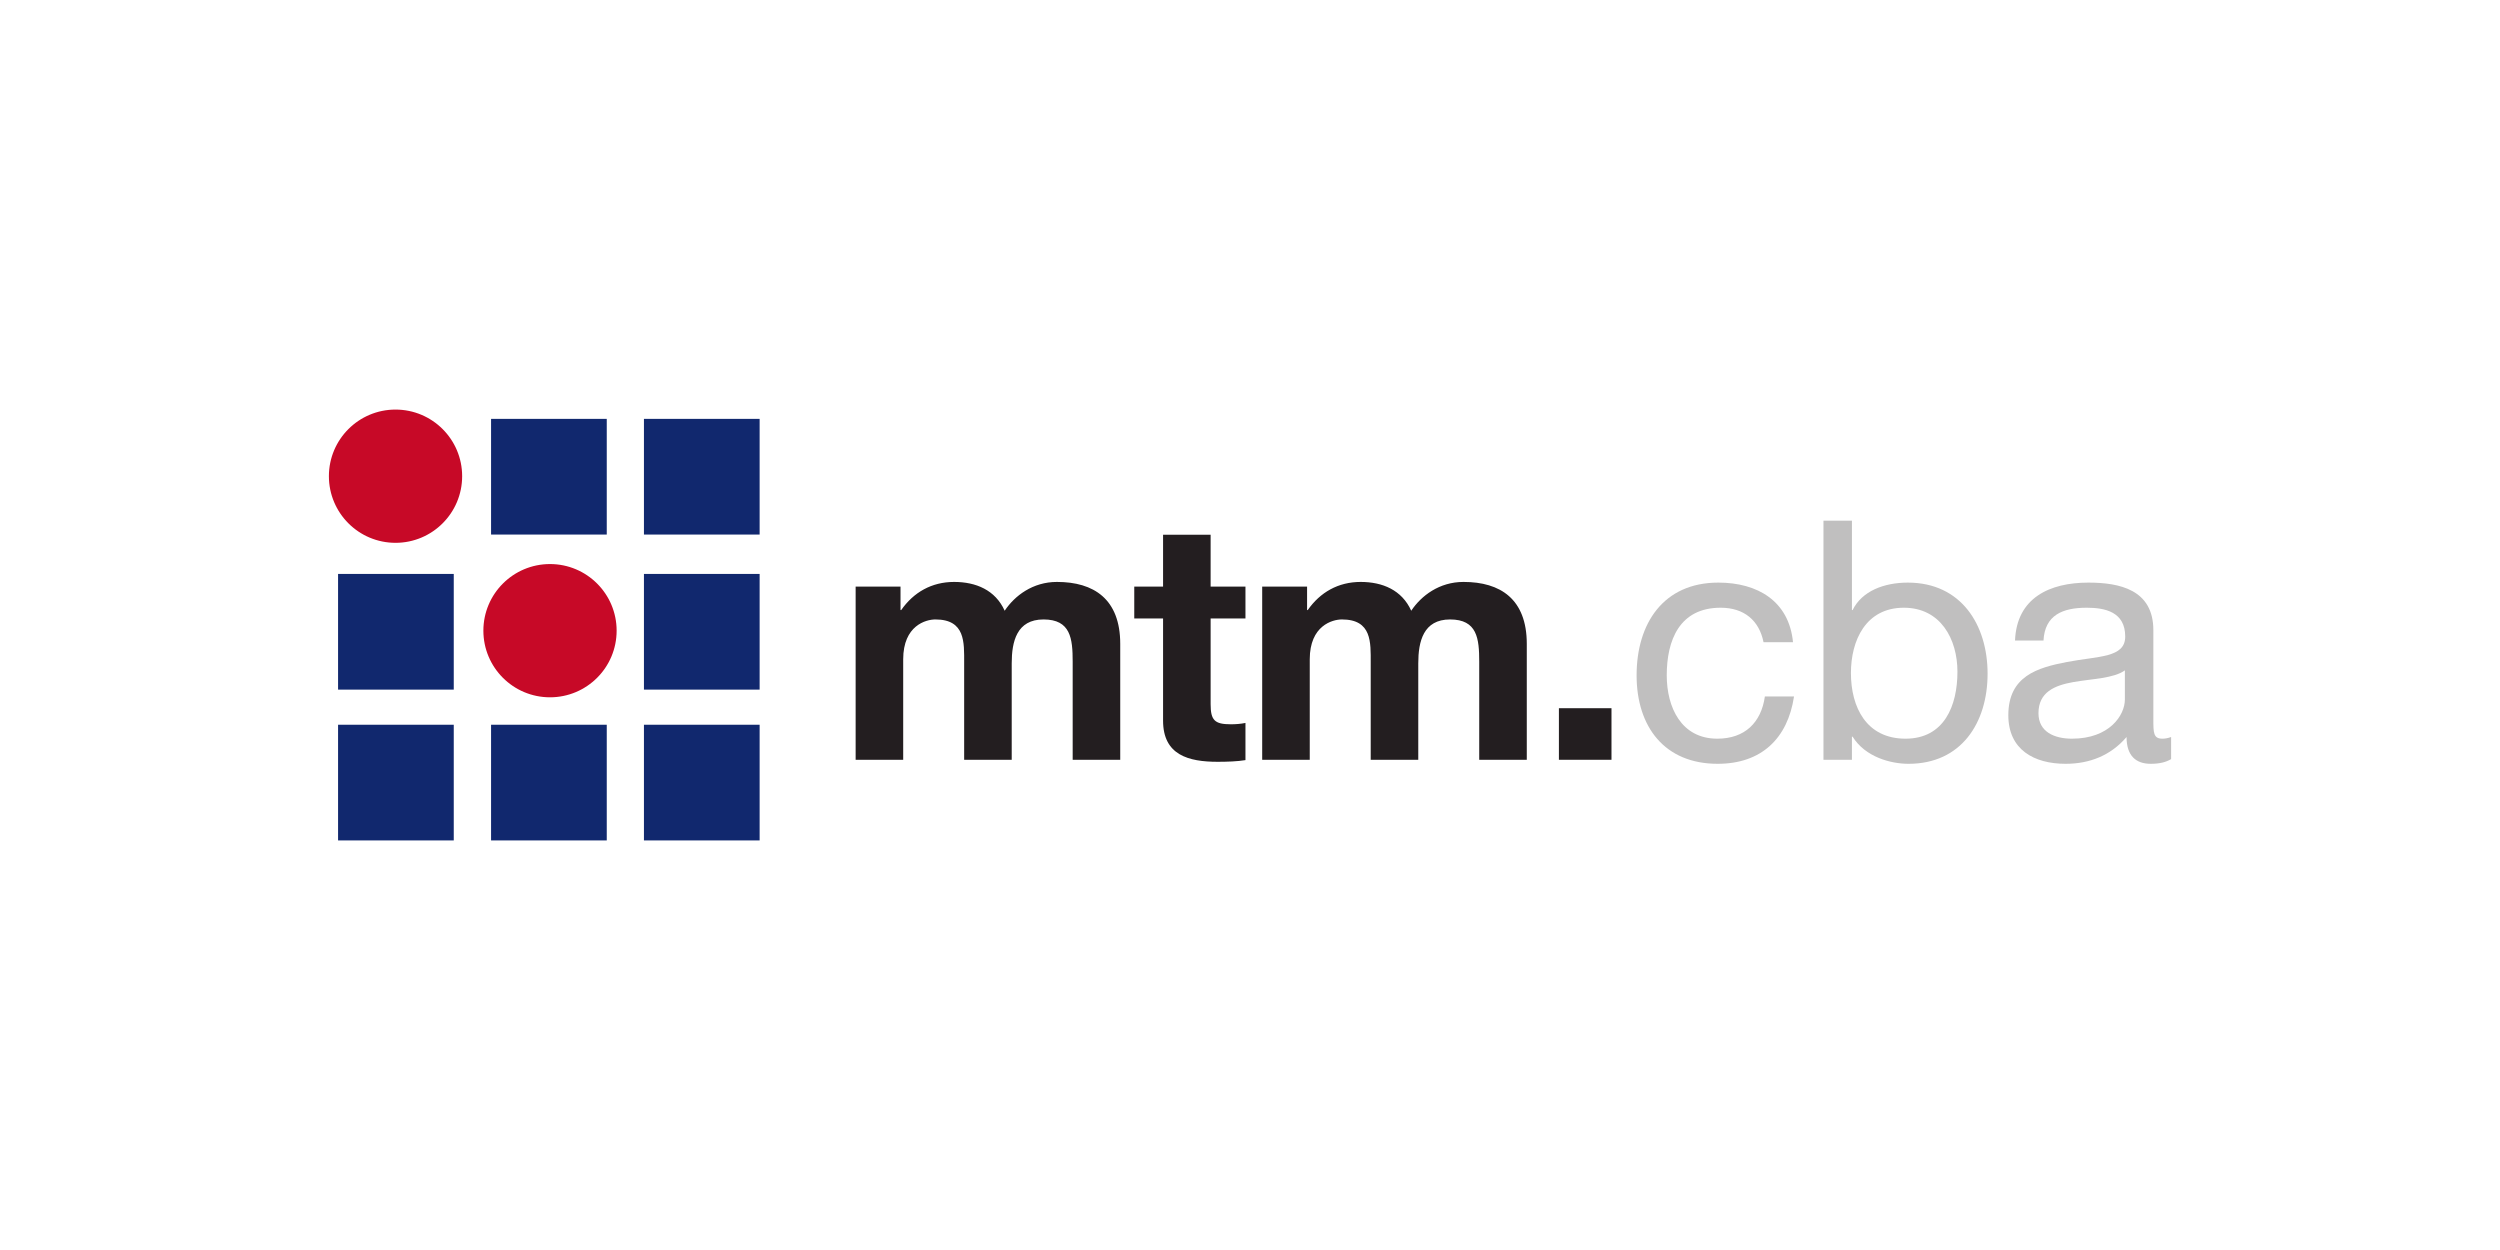
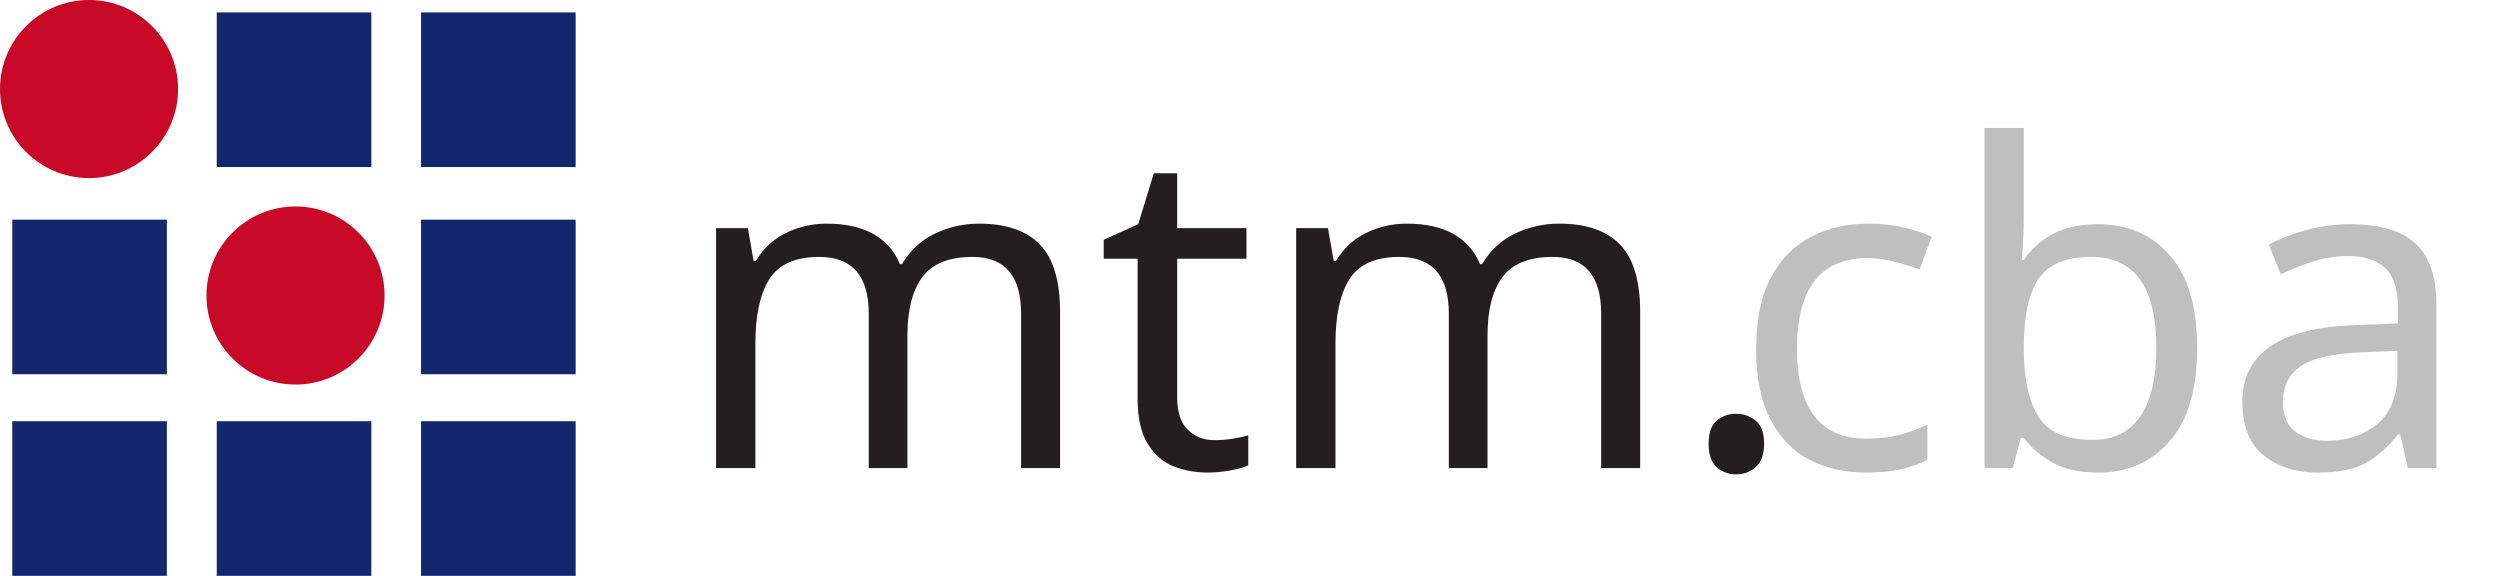
- <svg xmlns="http://www.w3.org/2000/svg" version="1.1" id="machines" x="0px" y="0px" width="500px" height="250px" viewBox="0 0 500 250" enable-background="new 0 0 500 250" xml:space="preserve">
+ <svg xmlns="http://www.w3.org/2000/svg" version="1.1" id="mtm" x="0px" y="0px" width="130.25px" height="30px" viewBox="0 0 130.25 30" enable-background="new 0 0 130.25 30" xml:space="preserve">
  <g>
    <g>
-       <rect x="98.214" y="83.774" fill="#11286E" width="23.137" height="23.137" />
-       <rect x="67.614" y="114.787" fill="#11286E" width="23.137" height="23.137" />
-       <rect x="67.614" y="144.948" fill="#11286E" width="23.137" height="23.137" />
-       <rect x="98.214" y="144.948" fill="#11286E" width="23.137" height="23.137" />
-       <rect x="128.788" y="144.948" fill="#11286E" width="23.137" height="23.137" />
-       <rect x="128.788" y="114.787" fill="#11286E" width="23.137" height="23.137" />
-       <rect x="128.788" y="83.774" fill="#11286E" width="23.137" height="23.137" />
-       <circle fill="#C70927" cx="79.105" cy="95.24" r="13.325" />
-       <circle fill="#C70927" cx="110.001" cy="126.136" r="13.325" />
+       <rect x="11.292" y="0.647" fill="#11286E" width="8.055" height="8.055" />
+       <rect x="0.639" y="11.444" fill="#11286E" width="8.055" height="8.055" />
+       <rect x="0.639" y="21.945" fill="#11286E" width="8.055" height="8.055" />
+       <rect x="11.292" y="21.945" fill="#11286E" width="8.055" height="8.055" />
+       <rect x="21.936" y="21.945" fill="#11286E" width="8.055" height="8.055" />
+       <rect x="21.936" y="11.444" fill="#11286E" width="8.055" height="8.055" />
+       <rect x="21.936" y="0.647" fill="#11286E" width="8.055" height="8.055" />
+       <circle fill="#C70927" cx="4.639" cy="4.639" r="4.639" />
+       <circle fill="#C70927" cx="15.396" cy="15.396" r="4.639" />
    </g>
    <g>
-       <g>
-         <path fill="#231E20" d="M171.128,117.325h8.976v4.689h0.134c2.479-3.551,6.096-5.627,10.584-5.627     c4.354,0,8.239,1.608,10.115,5.761c2.01-3.015,5.627-5.761,10.45-5.761c7.368,0,12.66,3.417,12.66,12.393v23.177h-9.512V132.33     c0-4.622-0.402-8.44-5.828-8.44c-5.359,0-6.364,4.421-6.364,8.775v19.292h-9.512v-19.426c0-4.02,0.268-8.642-5.761-8.642     c-1.875,0-6.431,1.206-6.431,7.972v20.096h-9.512V117.325z" />
-         <path fill="#231E20" d="M242.126,117.325h6.966v6.363h-6.966v17.148c0,3.216,0.804,4.02,4.019,4.02     c1.005,0,1.943-0.067,2.947-0.268v7.436c-1.607,0.268-3.684,0.335-5.56,0.335c-5.828,0-10.919-1.34-10.919-8.239v-20.432h-5.761     v-6.363h5.761v-10.383h9.512V117.325z" />
-         <path fill="#231E20" d="M252.439,117.325h8.976v4.689h0.134c2.479-3.551,6.096-5.627,10.584-5.627     c4.354,0,8.239,1.608,10.114,5.761c2.01-3.015,5.627-5.761,10.45-5.761c7.368,0,12.66,3.417,12.66,12.393v23.177h-9.512V132.33     c0-4.622-0.402-8.44-5.828-8.44c-5.358,0-6.363,4.421-6.363,8.775v19.292h-9.512v-19.426c0-4.02,0.268-8.642-5.761-8.642     c-1.875,0-6.431,1.206-6.431,7.972v20.096h-9.512V117.325z" />
-         <path fill="#231E20" d="M311.781,141.642h10.517v10.315h-10.517V141.642z" />
-         <path fill="#C0BFBF" d="M352.707,128.445c-0.87-4.354-3.885-6.9-8.574-6.9c-8.239,0-10.784,6.498-10.784,13.531     c0,6.364,2.88,12.661,10.114,12.661c5.493,0,8.775-3.216,9.513-8.44h5.827c-1.272,8.44-6.564,13.464-15.272,13.464     c-10.584,0-16.211-7.368-16.211-17.685c0-10.383,5.359-18.555,16.345-18.555c7.838,0,14.135,3.685,14.938,11.924H352.707z" />
-         <path fill="#C0BFBF" d="M364.694,104.129h5.693v17.886h0.134c1.876-3.818,6.297-5.493,11.053-5.493     c10.651,0,15.943,8.44,15.943,18.22c0,9.78-5.226,18.02-15.809,18.02c-3.551,0-8.642-1.34-11.188-5.426h-0.134v4.622h-5.693     V104.129z M380.77,121.545c-7.636,0-10.584,6.565-10.584,13.062c0,6.833,3.082,13.13,10.919,13.13     c7.771,0,10.383-6.632,10.383-13.397C391.488,127.842,388.139,121.545,380.77,121.545z" />
-         <path fill="#C0BFBF" d="M434.22,151.823c-1.005,0.603-2.277,0.938-4.086,0.938c-2.947,0-4.823-1.607-4.823-5.358     c-3.148,3.684-7.368,5.358-12.191,5.358c-6.297,0-11.455-2.813-11.455-9.713c0-7.837,5.828-9.512,11.723-10.65     c6.297-1.206,11.656-0.805,11.656-5.092c0-4.956-4.087-5.761-7.704-5.761c-4.822,0-8.373,1.474-8.641,6.565h-5.694     c0.335-8.574,6.967-11.589,14.67-11.589c6.229,0,12.995,1.406,12.995,9.512v17.818c0,2.68,0,3.886,1.809,3.886     c0.47,0,1.005-0.067,1.742-0.335V151.823z M424.976,134.071c-2.211,1.608-6.498,1.675-10.315,2.345     c-3.752,0.67-6.967,2.01-6.967,6.229c0,3.752,3.215,5.092,6.698,5.092c7.503,0,10.584-4.689,10.584-7.838V134.071z" />
-       </g>
+       <rect x="35.324" y="7.736" fill="none" width="106.183" height="22.264" />
+       <text transform="matrix(1 0 0 1 35.3238 24.3857)">
+         <tspan x="0" y="0" fill="#231E20" font-family="'HelveticaNeueLTStd-Bd'" font-size="23.319">mtm.</tspan>
+         <tspan x="54.891" y="0" fill="#C0BFBF" font-family="'HelveticaNeueLTStd-Roman'" font-size="23.319">cba</tspan>
+       </text>
    </g>
  </g>
</svg>
